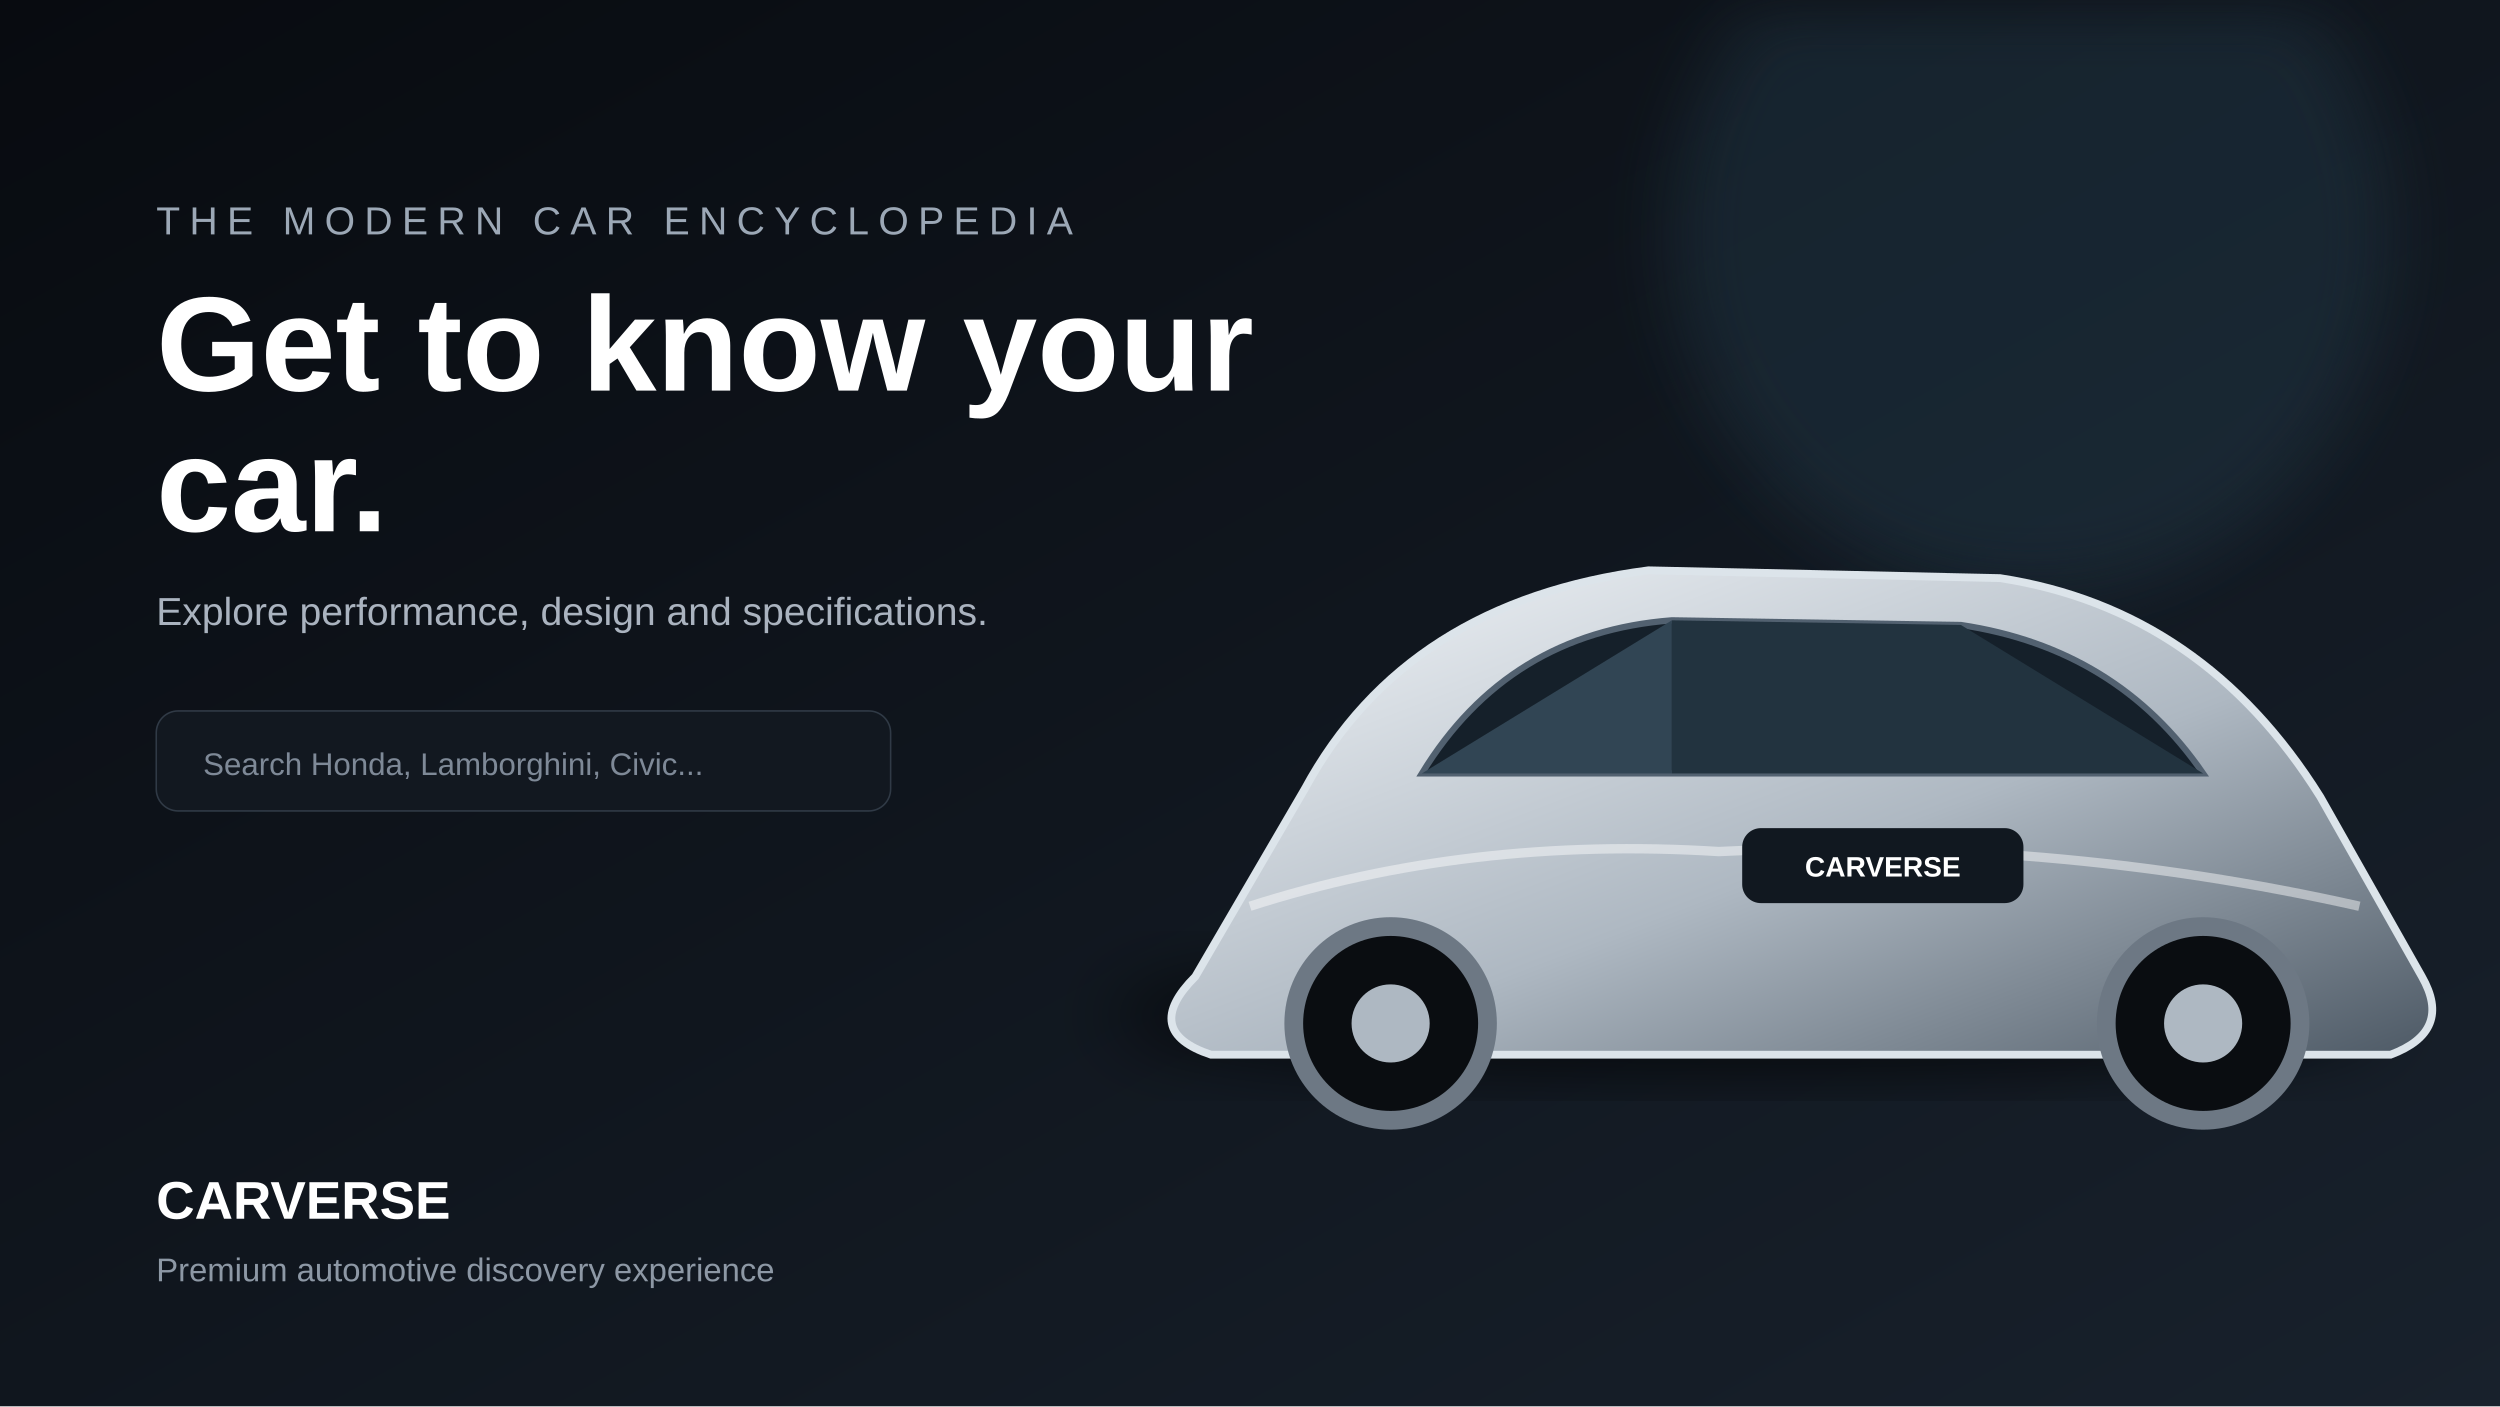
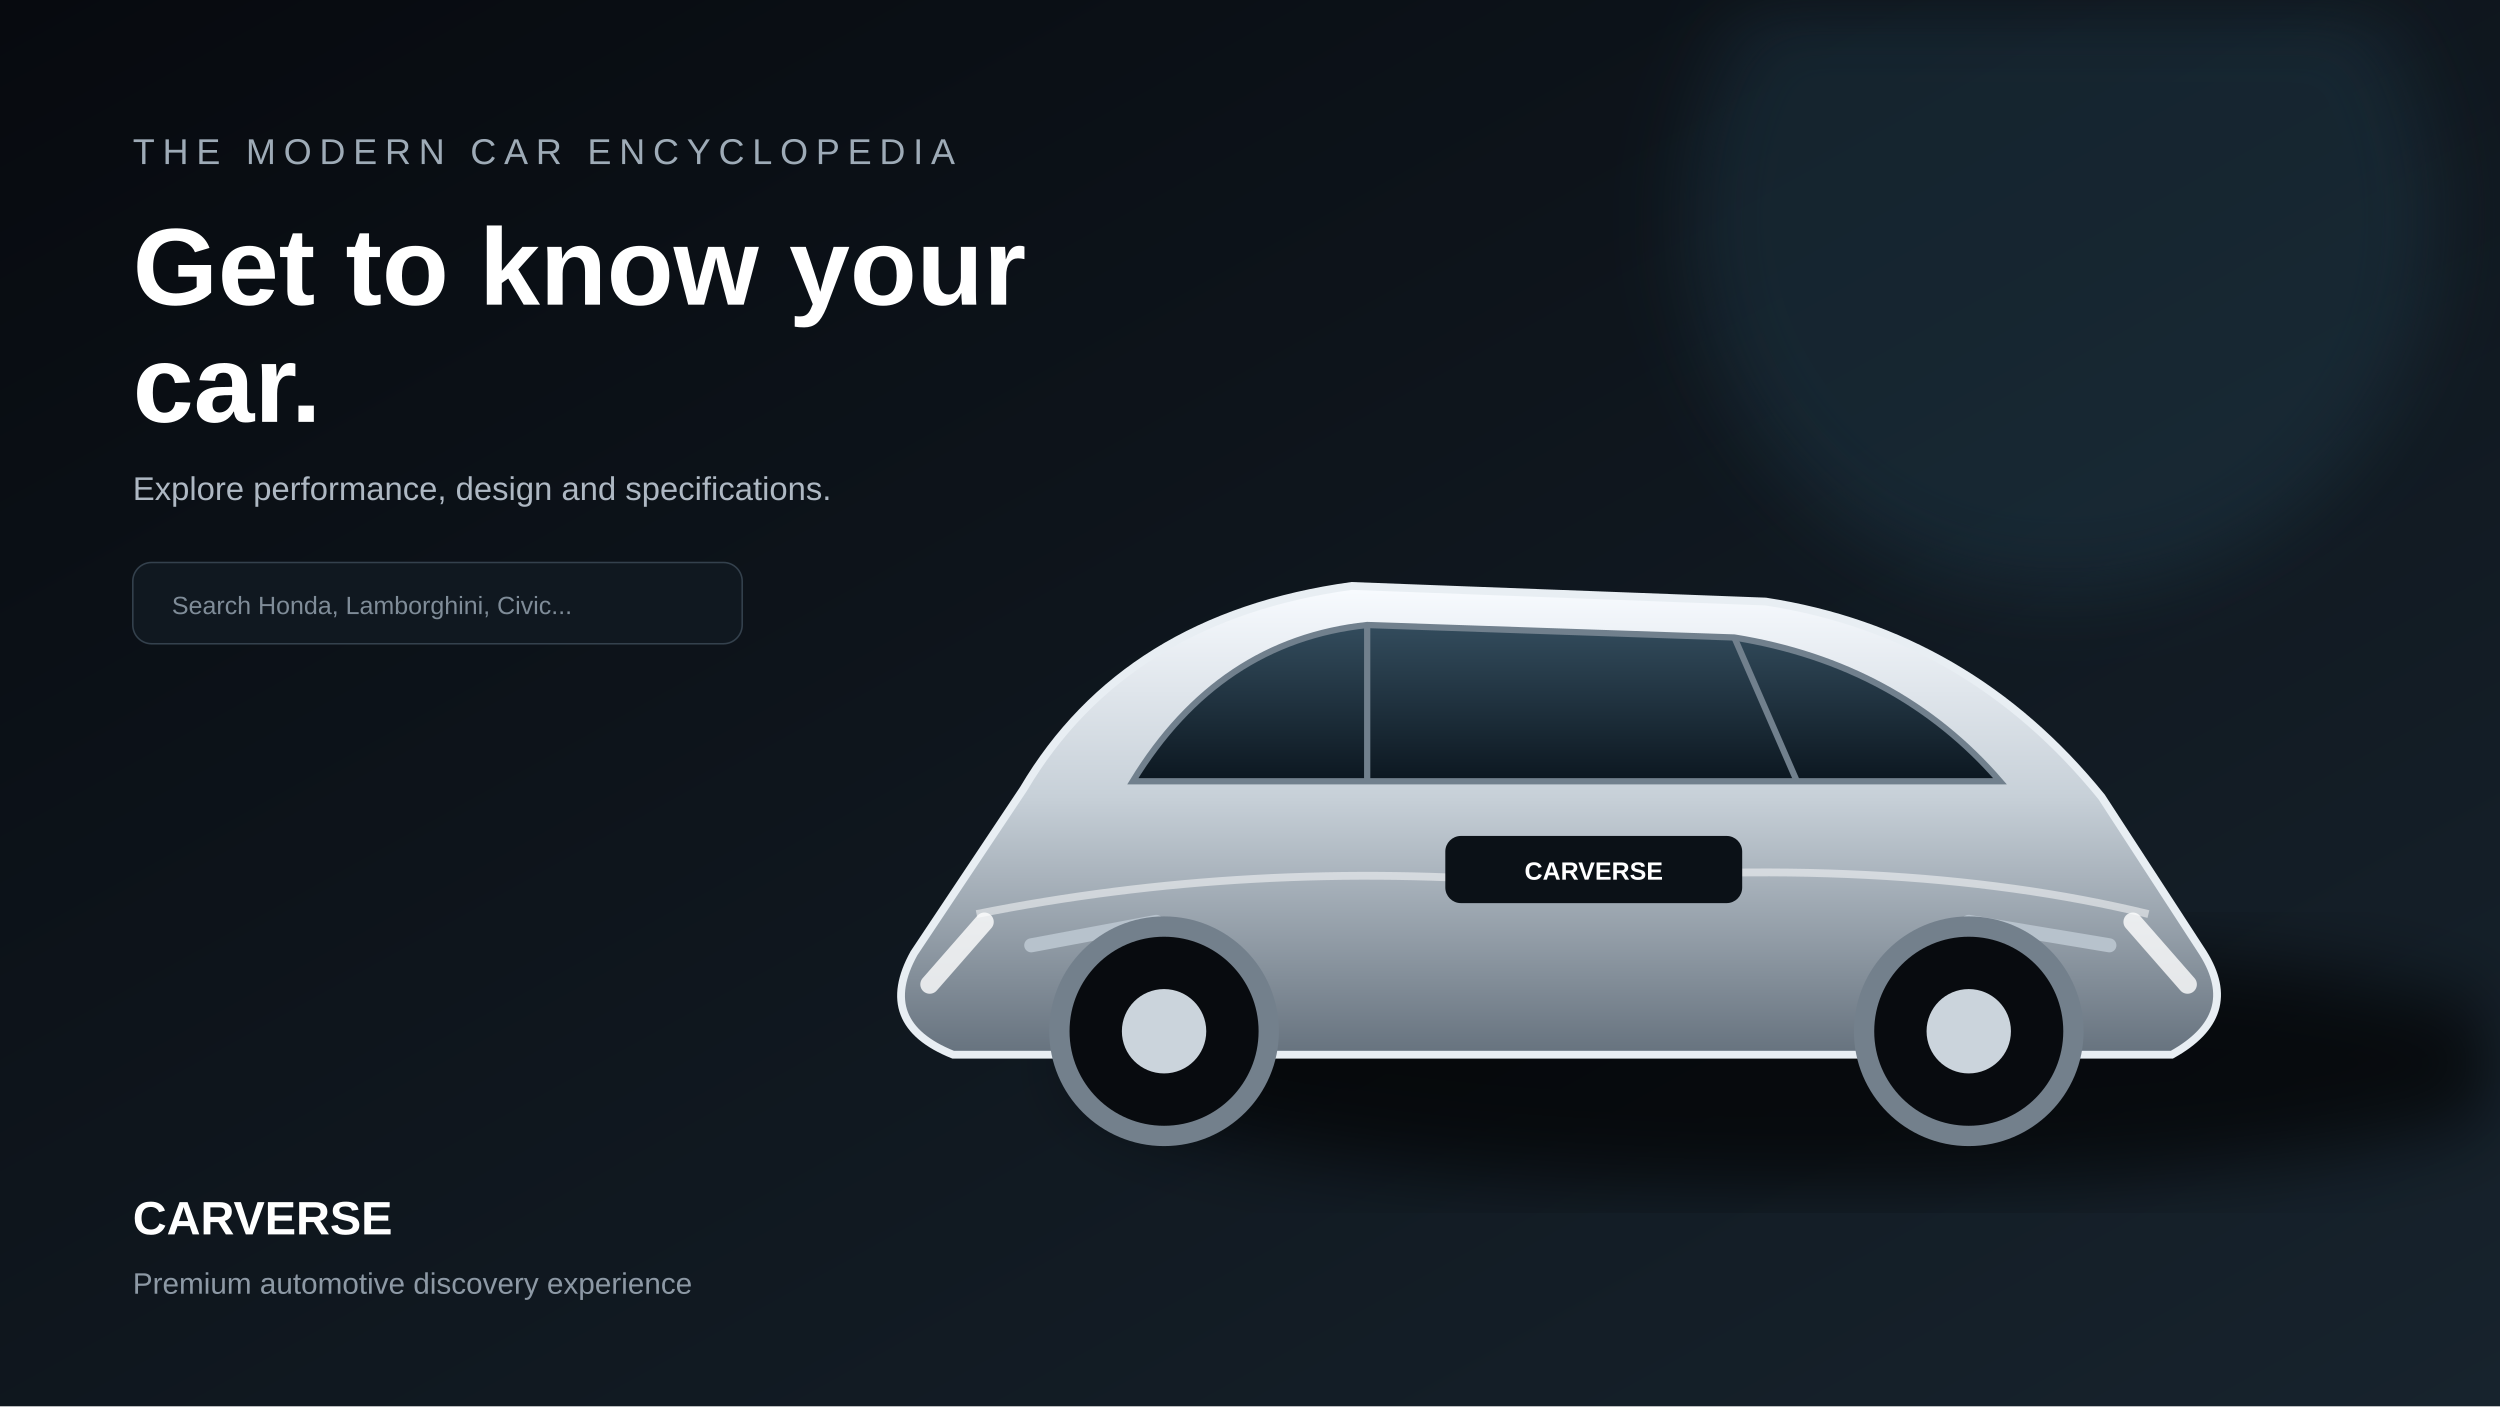
<svg xmlns="http://www.w3.org/2000/svg" viewBox="0 0 1600 900">
  <defs>
    <linearGradient id="bg" x2="1" y2="1">
-       <stop stop-color="#080b10" />
-       <stop offset="1" stop-color="#18212c" />
+       <stop stop-color="#070a0f" />
+       <stop offset="1" stop-color="#17232d" />
    </linearGradient>
-     <linearGradient id="car" x2="1" y2="1">
-       <stop stop-color="#f5f8fb" />
-       <stop offset=".55" stop-color="#aeb8c2" />
-       <stop offset="1" stop-color="#4d5965" />
+     <linearGradient id="body" x2="0" y2="1">
+       <stop stop-color="#f8fbff" />
+       <stop offset=".45" stop-color="#c7d0d8" />
+       <stop offset="1" stop-color="#66727e" />
    </linearGradient>
-     <filter id="shadow">
-       <feGaussianBlur stdDeviation="22" />
+     <linearGradient id="glass" x2="0" y2="1">
+       <stop stop-color="#334c5d" />
+       <stop offset="1" stop-color="#0c1720" />
+     </linearGradient>
+     <filter id="blur">
+       <feGaussianBlur stdDeviation="24" />
    </filter>
  </defs>
  <rect width="1600" height="900" fill="url(#bg)" />
-   <circle cx="1300" cy="150" r="230" fill="#274252" opacity=".35" filter="url(#shadow)" />
-   <text x="100" y="150" fill="#9ca8b6" font-family="Arial,sans-serif" font-size="25" letter-spacing="6">THE MODERN CAR ENCYCLOPEDIA</text>
-   <text x="100" y="250" fill="#fff" font-family="Arial,sans-serif" font-size="86" font-weight="700">Get to know your</text>
-   <text x="100" y="340" fill="#fff" font-family="Arial,sans-serif" font-size="86" font-weight="700">car.</text>
-   <text x="100" y="400" fill="#aab3bf" font-family="Arial,sans-serif" font-size="25">Explore performance, design and specifications.</text>
-   <rect x="100" y="455" width="470" height="64" rx="14" fill="#121820" stroke="#303a46" />
-   <text x="130" y="496" fill="#7e8997" font-family="Arial,sans-serif" font-size="20">Search Honda, Lamborghini, Civic...</text>
-   <g transform="translate(720 260)">
-     <ellipse cx="400" cy="390" rx="410" ry="45" fill="#000" opacity=".55" filter="url(#shadow)" />
-     <path d="M45 365 L115 245 Q180 125 335 105 L560 110 Q690 130 765 250 L830 365 Q850 400 810 415 L55 415 Q10 400 45 365Z" fill="url(#car)" stroke="#dce4ea" stroke-width="5" />
-     <path d="M190 235 Q245 145 350 137 L535 140 Q635 155 690 235Z" fill="#15202a" stroke="#526170" stroke-width="4" />
-     <path d="M190 235 L350 137 L350 235Z" fill="#314554" />
-     <path d="M350 137 L535 140 L690 235 L350 235Z" fill="#22333f" />
-     <path d="M80 320 Q220 275 380 285 Q590 275 790 320" fill="none" stroke="#fff" stroke-opacity=".45" stroke-width="6" />
-     <rect x="395" y="270" width="180" height="48" rx="12" fill="#111820" />
-     <text x="485" y="301" text-anchor="middle" fill="#fff" font-family="Arial,sans-serif" font-size="18" font-weight="700">CARVERSE</text>
-     <circle cx="170" cy="395" r="62" fill="#0a0d11" stroke="#6d7884" stroke-width="12" />
-     <circle cx="170" cy="395" r="25" fill="#aeb8c2" />
-     <circle cx="690" cy="395" r="62" fill="#0a0d11" stroke="#6d7884" stroke-width="12" />
-     <circle cx="690" cy="395" r="25" fill="#aeb8c2" />
+   <ellipse cx="1160" cy="680" rx="470" ry="80" fill="#000" opacity=".65" filter="url(#blur)" />
+   <circle cx="1320" cy="140" r="240" fill="#2b5267" opacity=".25" filter="url(#blur)" />
+   <text x="85" y="105" fill="#9eabb7" font-family="Arial,sans-serif" font-size="23" letter-spacing="5">THE MODERN CAR ENCYCLOPEDIA</text>
+   <text x="85" y="195" fill="#fff" font-family="Arial,sans-serif" font-size="70" font-weight="700">Get to know your</text>
+   <text x="85" y="270" fill="#fff" font-family="Arial,sans-serif" font-size="70" font-weight="700">car.</text>
+   <text x="85" y="320" fill="#aeb8c3" font-family="Arial,sans-serif" font-size="21">Explore performance, design and specifications.</text>
+   <rect x="85" y="360" width="390" height="52" rx="12" fill="#101820" stroke="#34414d" />
+   <text x="110" y="393" fill="#7f8c98" font-family="Arial,sans-serif" font-size="16">Search Honda, Lamborghini, Civic...</text>
+   <g transform="translate(560 330)">
+     <path d="M25 280 L95 175 Q160 65 305 45 L570 55 Q700 75 785 180 L850 280 Q875 320 830 345 L50 345 Q0 325 25 280Z" fill="url(#body)" stroke="#e8eef3" stroke-width="5" />
+     <path d="M165 170 Q220 80 315 70 L550 78 Q655 95 720 170Z" fill="url(#glass)" stroke="#71808d" stroke-width="4" />
+     <path d="M315 70 L315 170 M550 78 L590 170" stroke="#71808d" stroke-width="4" />
+     <path d="M65 255 Q240 220 425 235 Q650 215 815 255" fill="none" stroke="#fff" stroke-opacity=".5" stroke-width="5" />
+     <path d="M100 275 L180 260 M700 260 L790 275" stroke="#b7c2cc" stroke-width="9" stroke-linecap="round" />
+     <rect x="365" y="205" width="190" height="43" rx="10" fill="#0b1117" />
+     <text x="460" y="233" text-anchor="middle" fill="#fff" font-family="Arial,sans-serif" font-size="16" font-weight="700">CARVERSE</text>
+     <circle cx="185" cy="330" r="67" fill="#080b0f" stroke="#73808c" stroke-width="13" />
+     <circle cx="185" cy="330" r="27" fill="#cbd4dc" />
+     <circle cx="700" cy="330" r="67" fill="#080b0f" stroke="#73808c" stroke-width="13" />
+     <circle cx="700" cy="330" r="27" fill="#cbd4dc" />
+     <path d="M35 300 L70 260 M805 260 L840 300" stroke="#fff" stroke-width="12" stroke-linecap="round" opacity=".8" />
  </g>
-   <text x="100" y="780" fill="#fff" font-family="Arial,sans-serif" font-size="34" font-weight="700">CARVERSE</text>
-   <text x="100" y="820" fill="#8d98a5" font-family="Arial,sans-serif" font-size="21">Premium automotive discovery experience</text>
+   <text x="85" y="790" fill="#fff" font-family="Arial,sans-serif" font-size="30" font-weight="700">CARVERSE</text>
+   <text x="85" y="828" fill="#8d99a5" font-family="Arial,sans-serif" font-size="19">Premium automotive discovery experience</text>
</svg>
